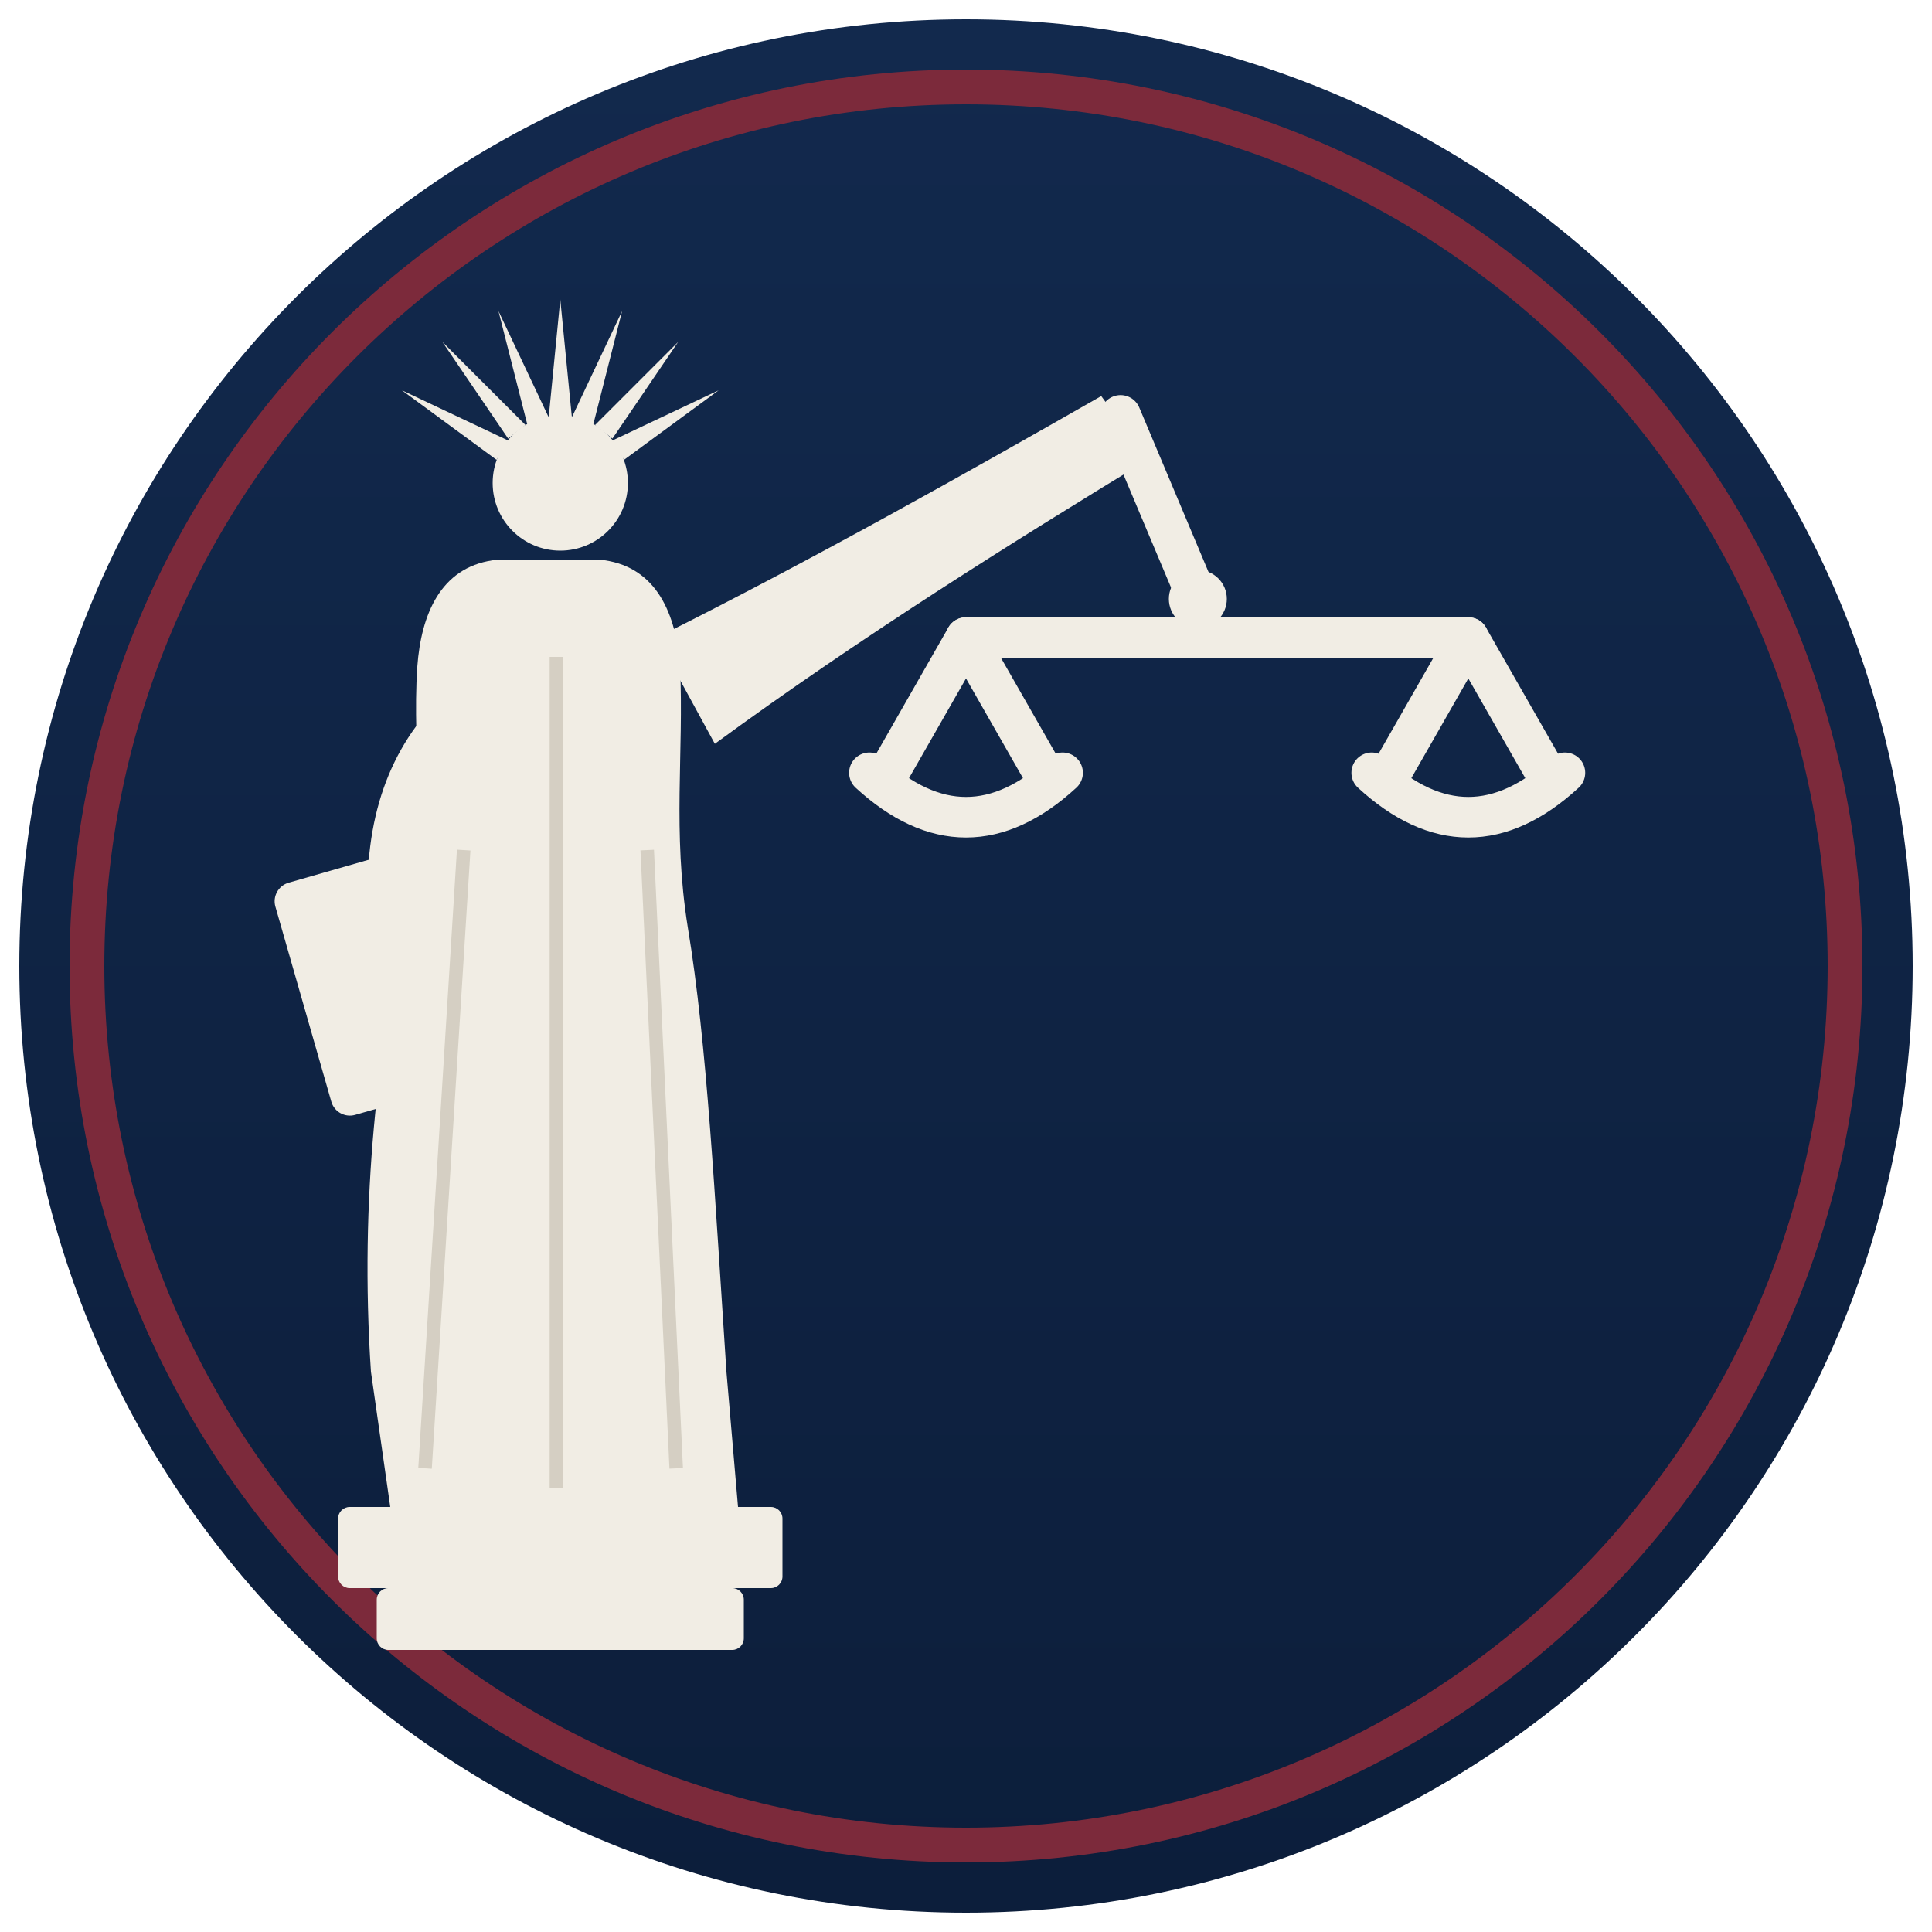
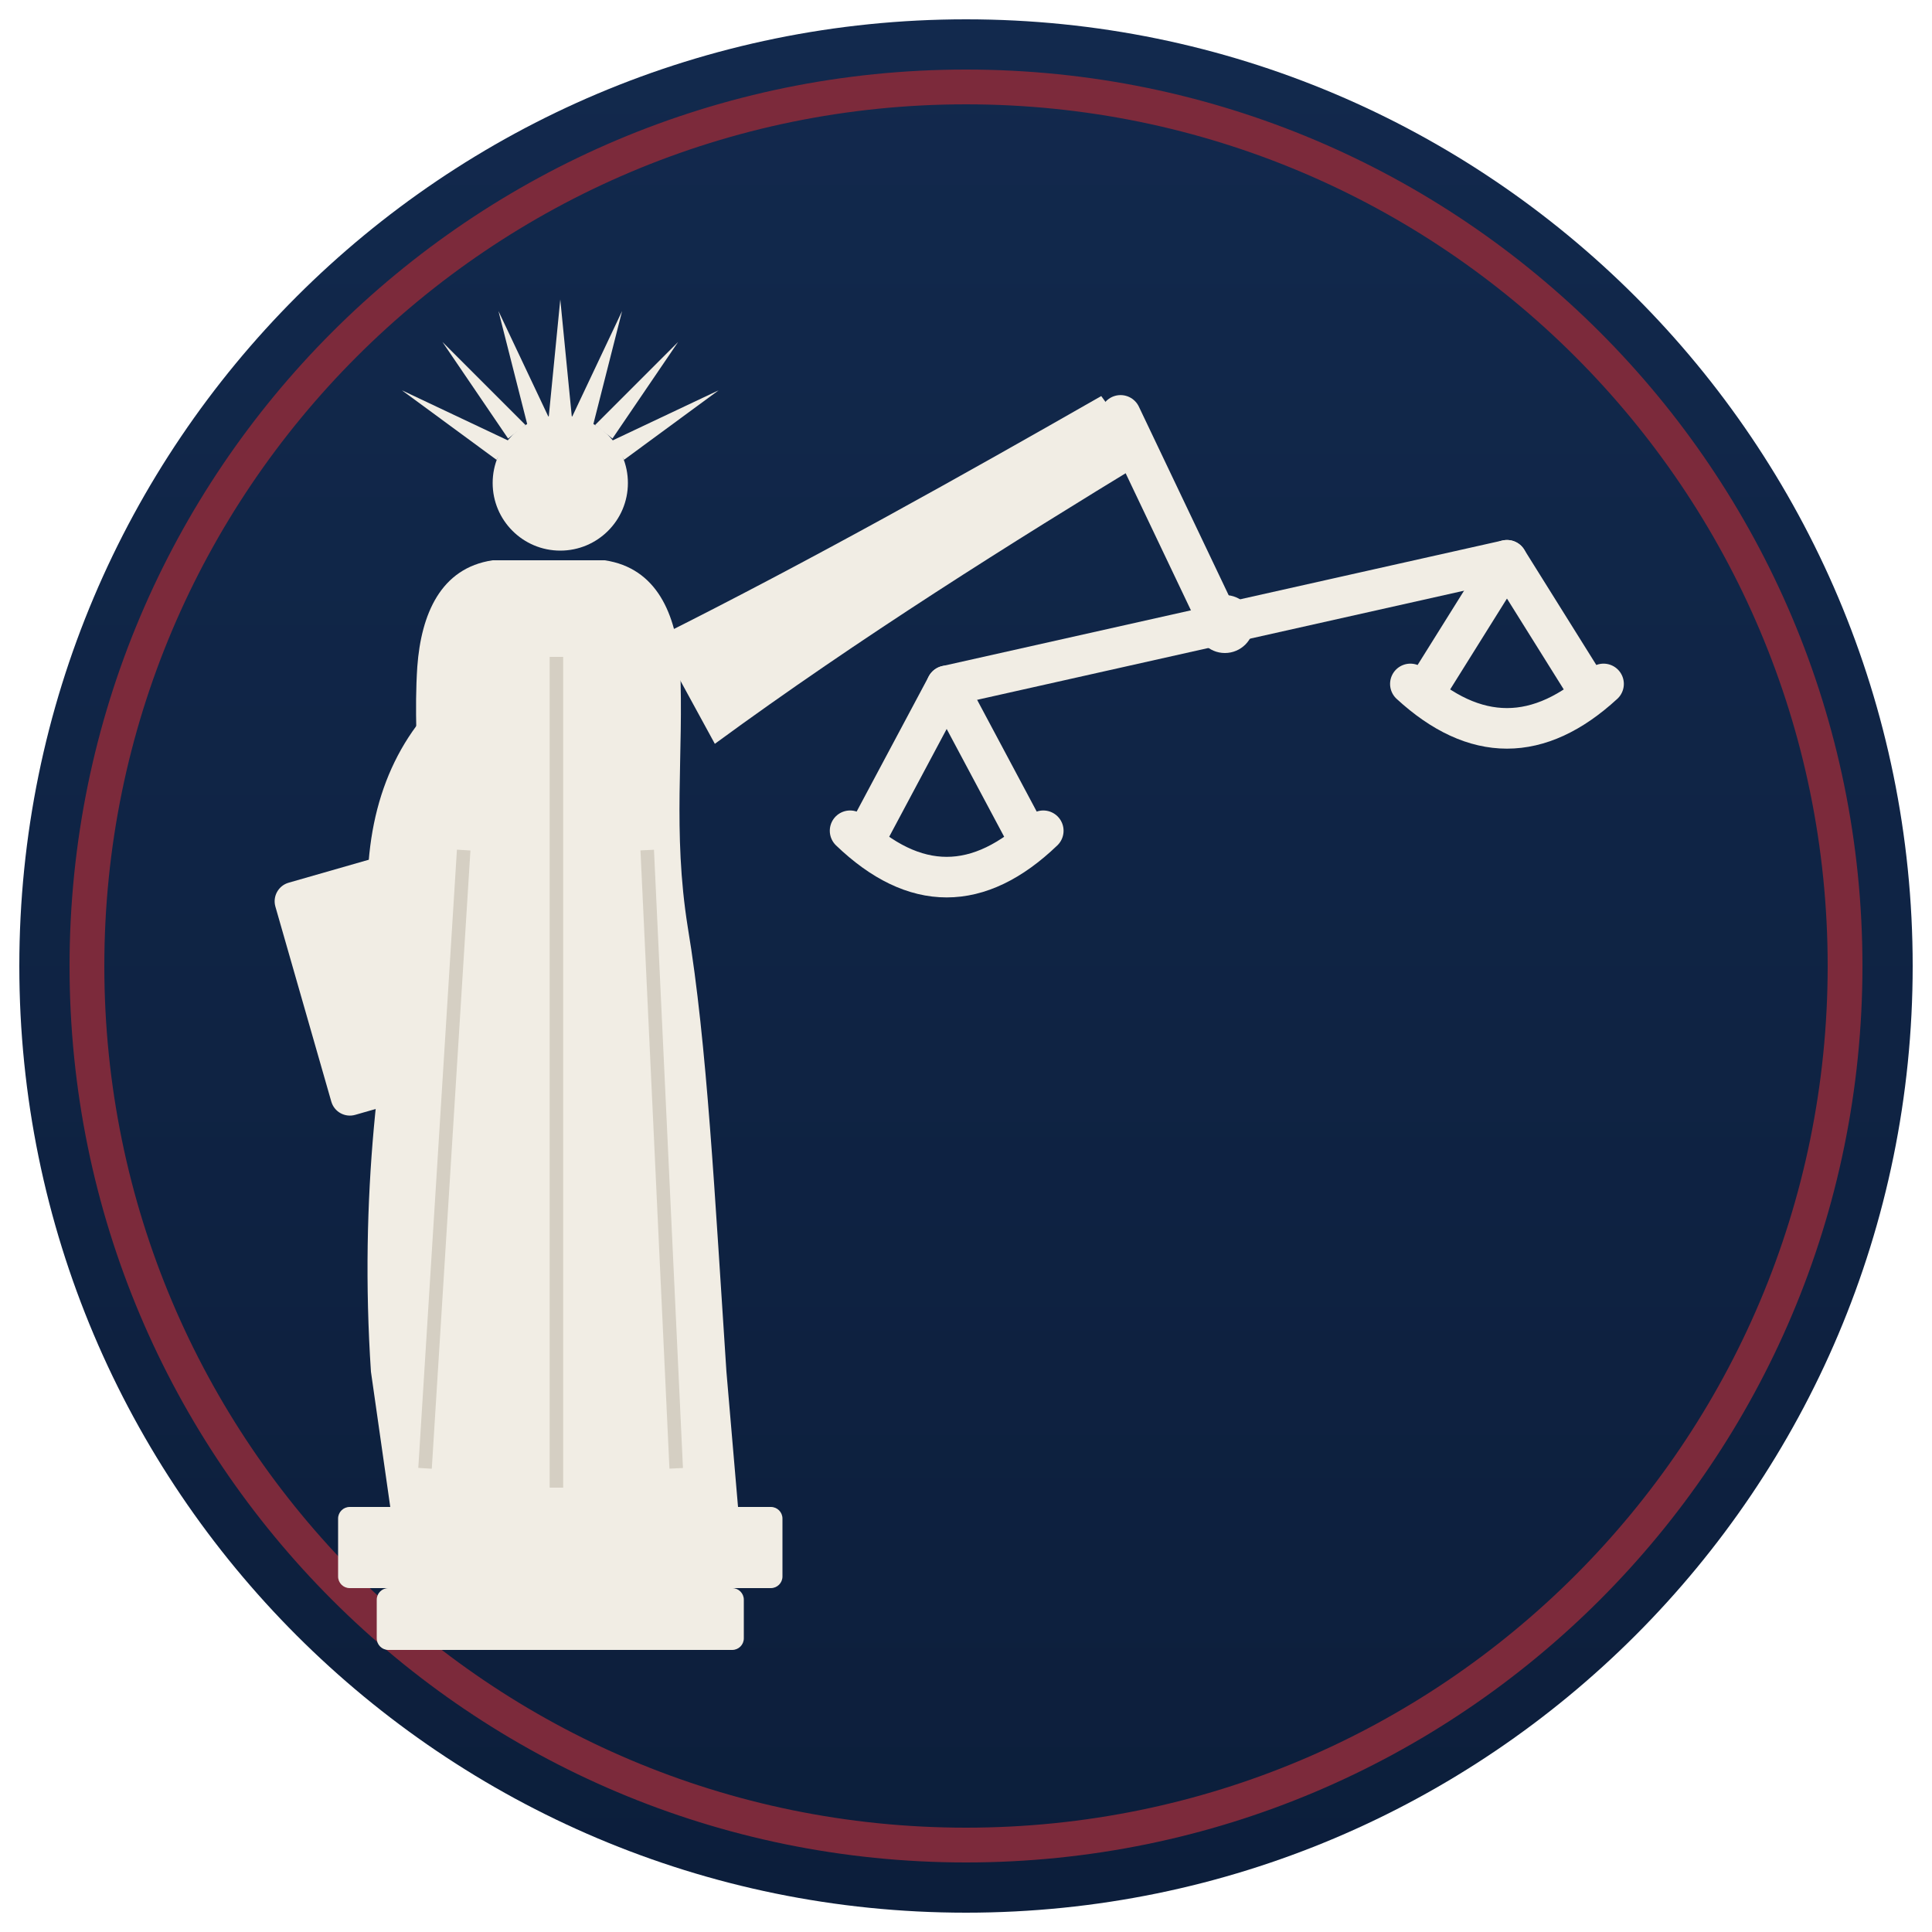
- <svg xmlns="http://www.w3.org/2000/svg" viewBox="0 0 100 100" role="img" aria-label="Statue of Liberty holding the scales of justice">
+ <svg xmlns="http://www.w3.org/2000/svg" viewBox="0 0 100 100" role="img" aria-label="Statue of Liberty striking a balance — scales of justice">
  <defs>
    <linearGradient id="bg" x1="0" y1="0" x2="0" y2="1">
      <stop offset="0" stop-color="#12294D" />
      <stop offset="1" stop-color="#0C1E3B" />
    </linearGradient>
  </defs>
  <circle cx="50" cy="50" r="49" fill="url(#bg)" />
  <circle cx="50" cy="50" r="45.5" fill="none" stroke="#7C2A3B" stroke-width="1.8" />
  <g fill="#F1EDE4">
    <path d="M25.7 23.8 L20.8 20.2 L26.3 22.8 Z" />
    <path d="M26.3 22.7 L22.9 17.7 L27.2 22.0 Z" />
    <path d="M27.3 22.0 L25.8 16.1 L28.4 21.6 Z" />
    <path d="M28.4 21.6 L29.0 15.5 L29.6 21.6 Z" />
    <path d="M29.6 21.6 L32.2 16.1 L30.7 22.0 Z" />
    <path d="M30.8 22.0 L35.1 17.7 L31.7 22.7 Z" />
    <path d="M31.7 22.8 L37.2 20.2 L32.3 23.8 Z" />
    <circle cx="29" cy="25" r="3.5" />
-     <path d="M25.5 29              C22.8 29.4 21.8 31.8 21.6 34.5              C21.3 39 22.2 43 21 48              C19.6 54 18.6 62 19.2 71              L20.2 78              L38.2 78              L37.6 71              C37 62 36.6 54 35.6 48              C34.8 43 35.4 39 35.2 34.5              C35 31.8 34 29.4 31.3 29 Z" />
+     <path d="M25.5 29 C22.8 29.4 21.8 31.8 21.6 34.5 C21.3 39 22.2 43 21 48 C19.6 54 18.6 62 19.2 71 L20.2 78 L38.2 78 L37.6 71 C37 62 36.6 54 35.6 48 C34.8 43 35.4 39 35.2 34.5 C35 31.8 34 29.4 31.3 29 Z" />
    <rect x="17.5" y="78" width="23" height="4.2" rx="0.6" />
    <rect x="19.5" y="82.2" width="19" height="3.2" rx="0.6" />
    <path d="M22 37 C19.5 40 18.6 44 19.2 49 L23 48 C22.6 44 23 41 25 38.5 Z" />
    <rect x="15.6" y="44.5" width="9.5" height="12.5" rx="1" transform="rotate(-16 20 51)" />
    <path d="M34 33 C42 29 50 24.5 57 20.5 L59.4 23.8 C52.5 28 44.5 33 37 38.5 Z" />
  </g>
  <g fill="none" stroke="#B9B2A2" stroke-width="0.7" opacity="0.5">
    <path d="M28.8 34 L28.8 77" />
    <path d="M24 44 L22 76" />
    <path d="M33.5 44 L35 76" />
  </g>
  <g stroke="#F1EDE4" stroke-width="2.1" fill="none" stroke-linecap="round" stroke-linejoin="round">
-     <path d="M58 21.5 L62 31" />
-     <path d="M50 33 L76 33" />
-     <path d="M50 33 L46 40 M50 33 L54 40 M45 40 Q50 44.6 55 40" />
-     <path d="M76 33 L72 40 M76 33 L80 40 M71 40 Q76 44.6 81 40" />
-     <circle cx="62" cy="31" r="1.5" fill="#F1EDE4" stroke="none" />
+     <path d="M58 21.5 L63 32" />
+     <path d="M49 35.5 L78 29" />
+     <path d="M49 35.5 L45 43 M49 35.5 L53 43 M44 43 Q49 47.8 54 43" />
+     <path d="M78 29 L74 35.4 M78 29 L82 35.4 M73 35.4 Q78 40 83 35.4" />
+     <circle cx="63.4" cy="32.3" r="1.5" fill="#F1EDE4" stroke="none" />
  </g>
</svg>
